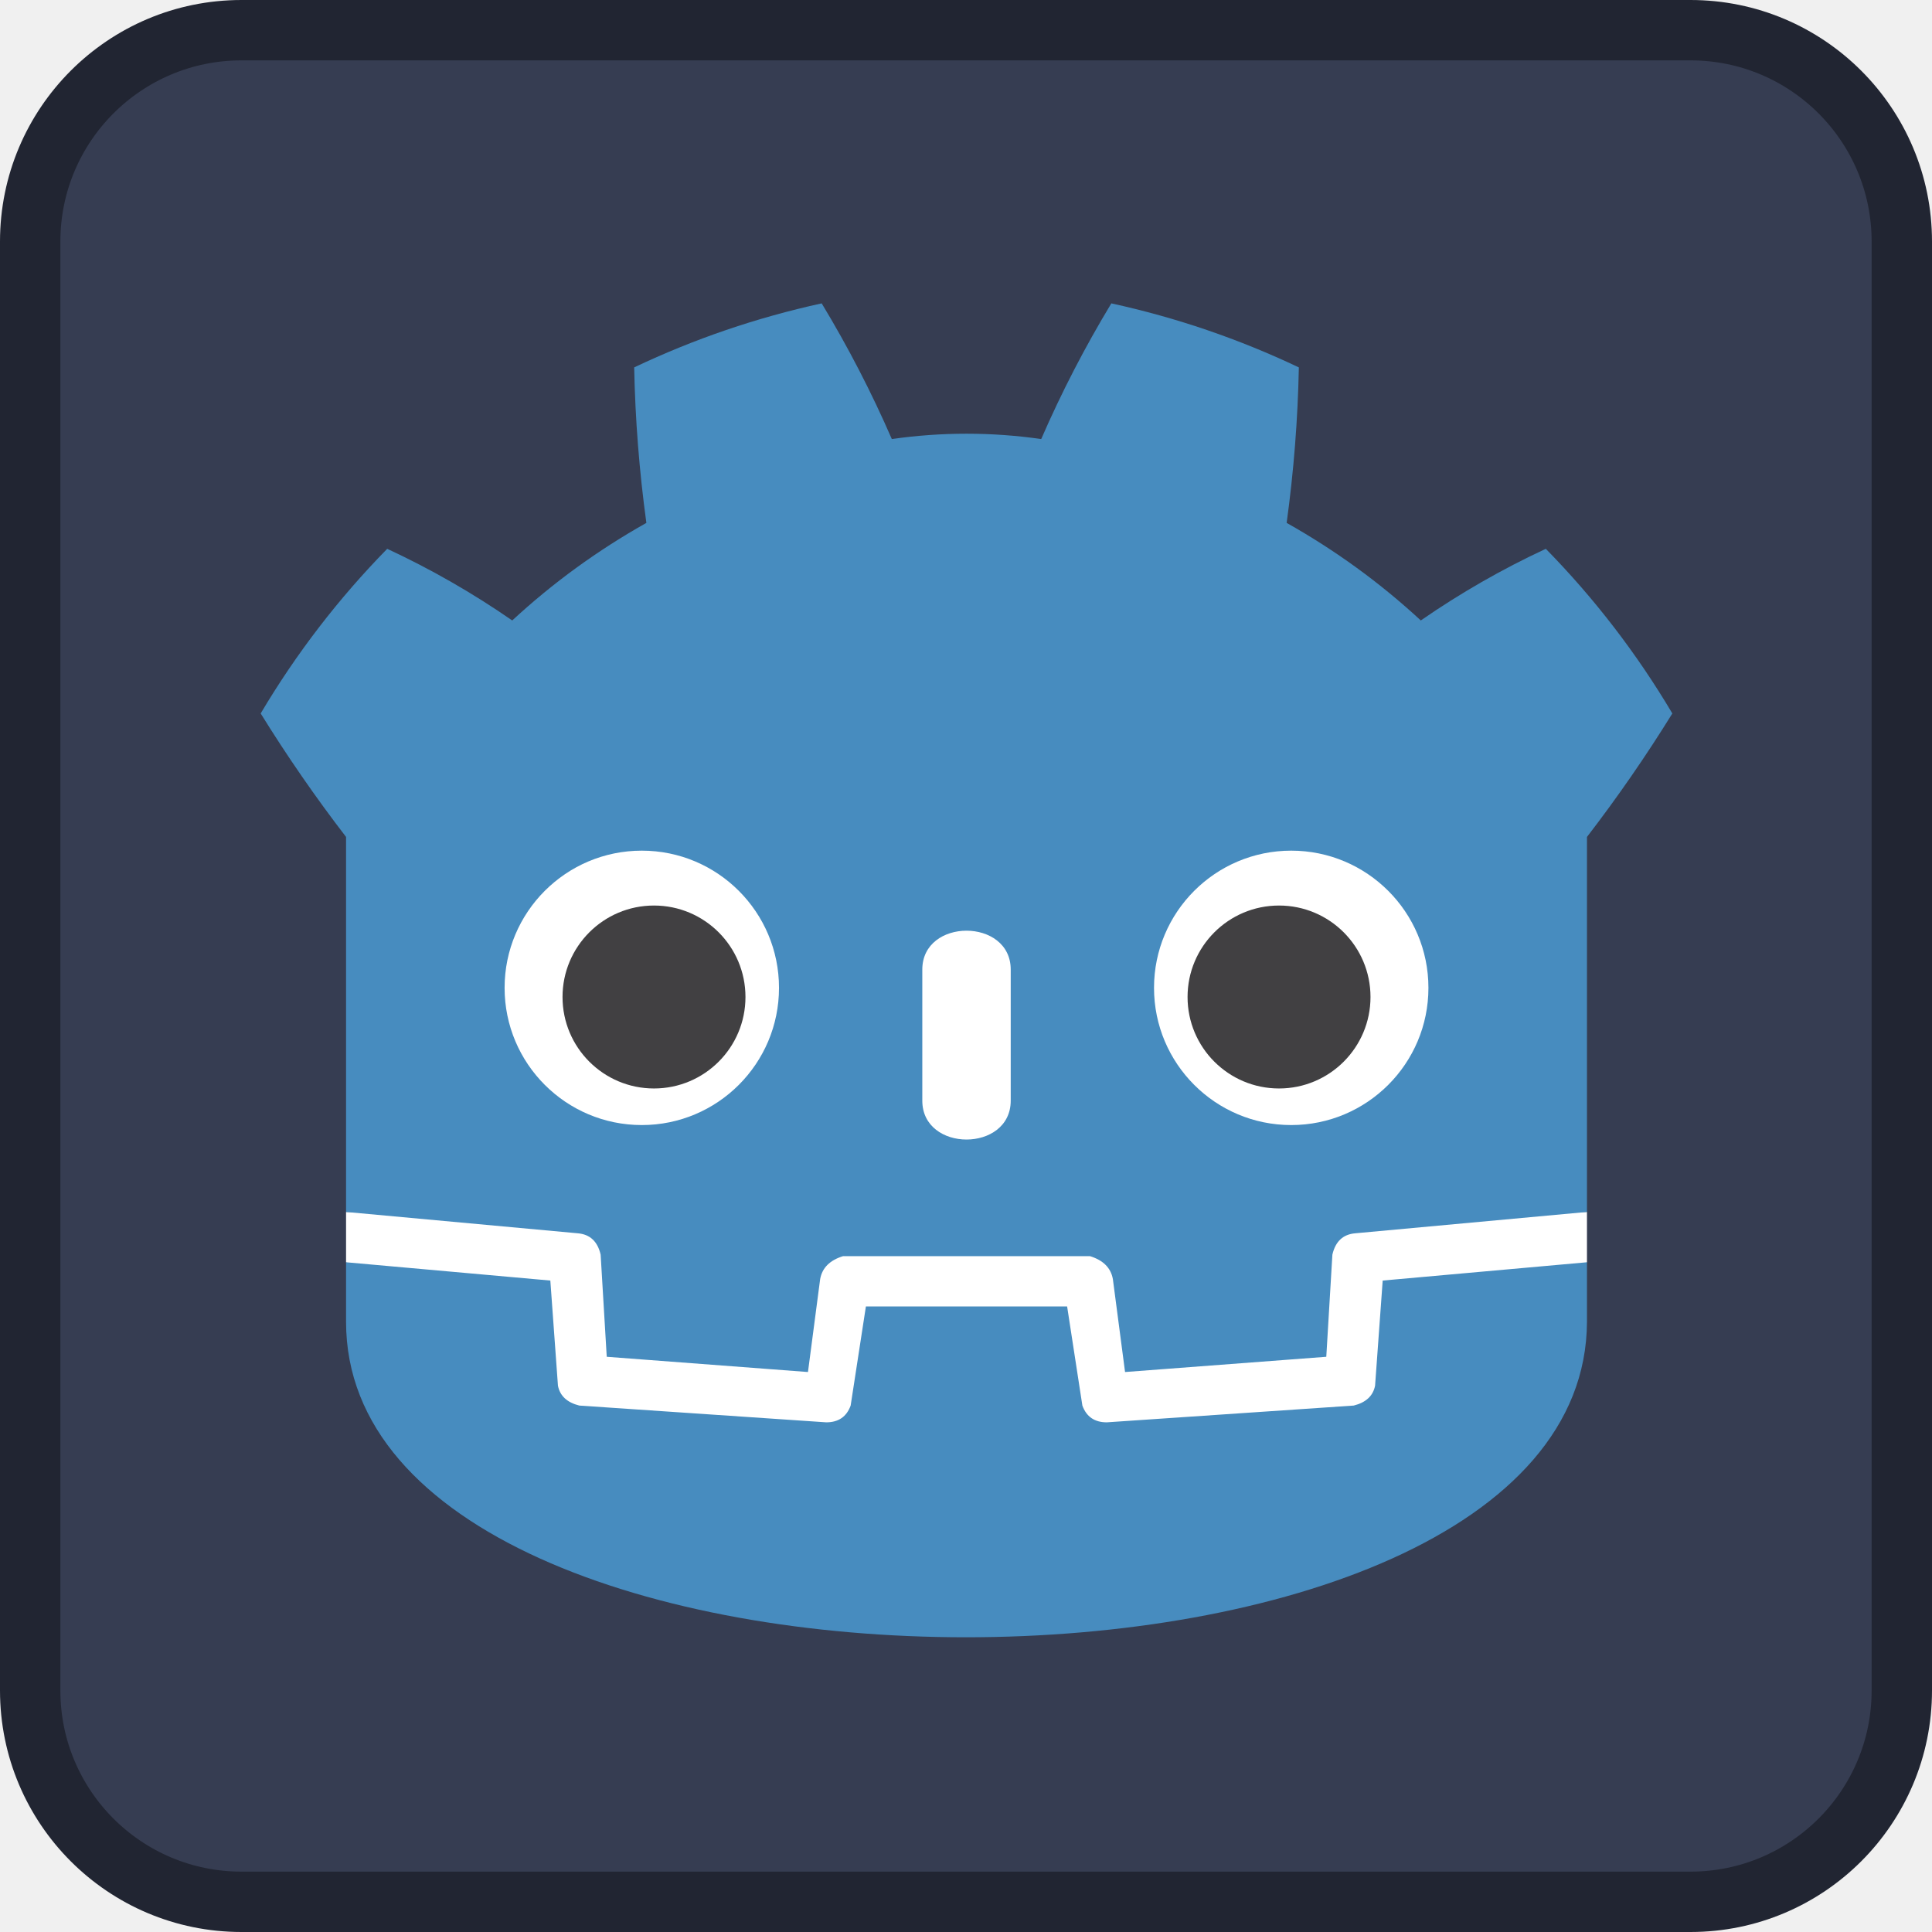
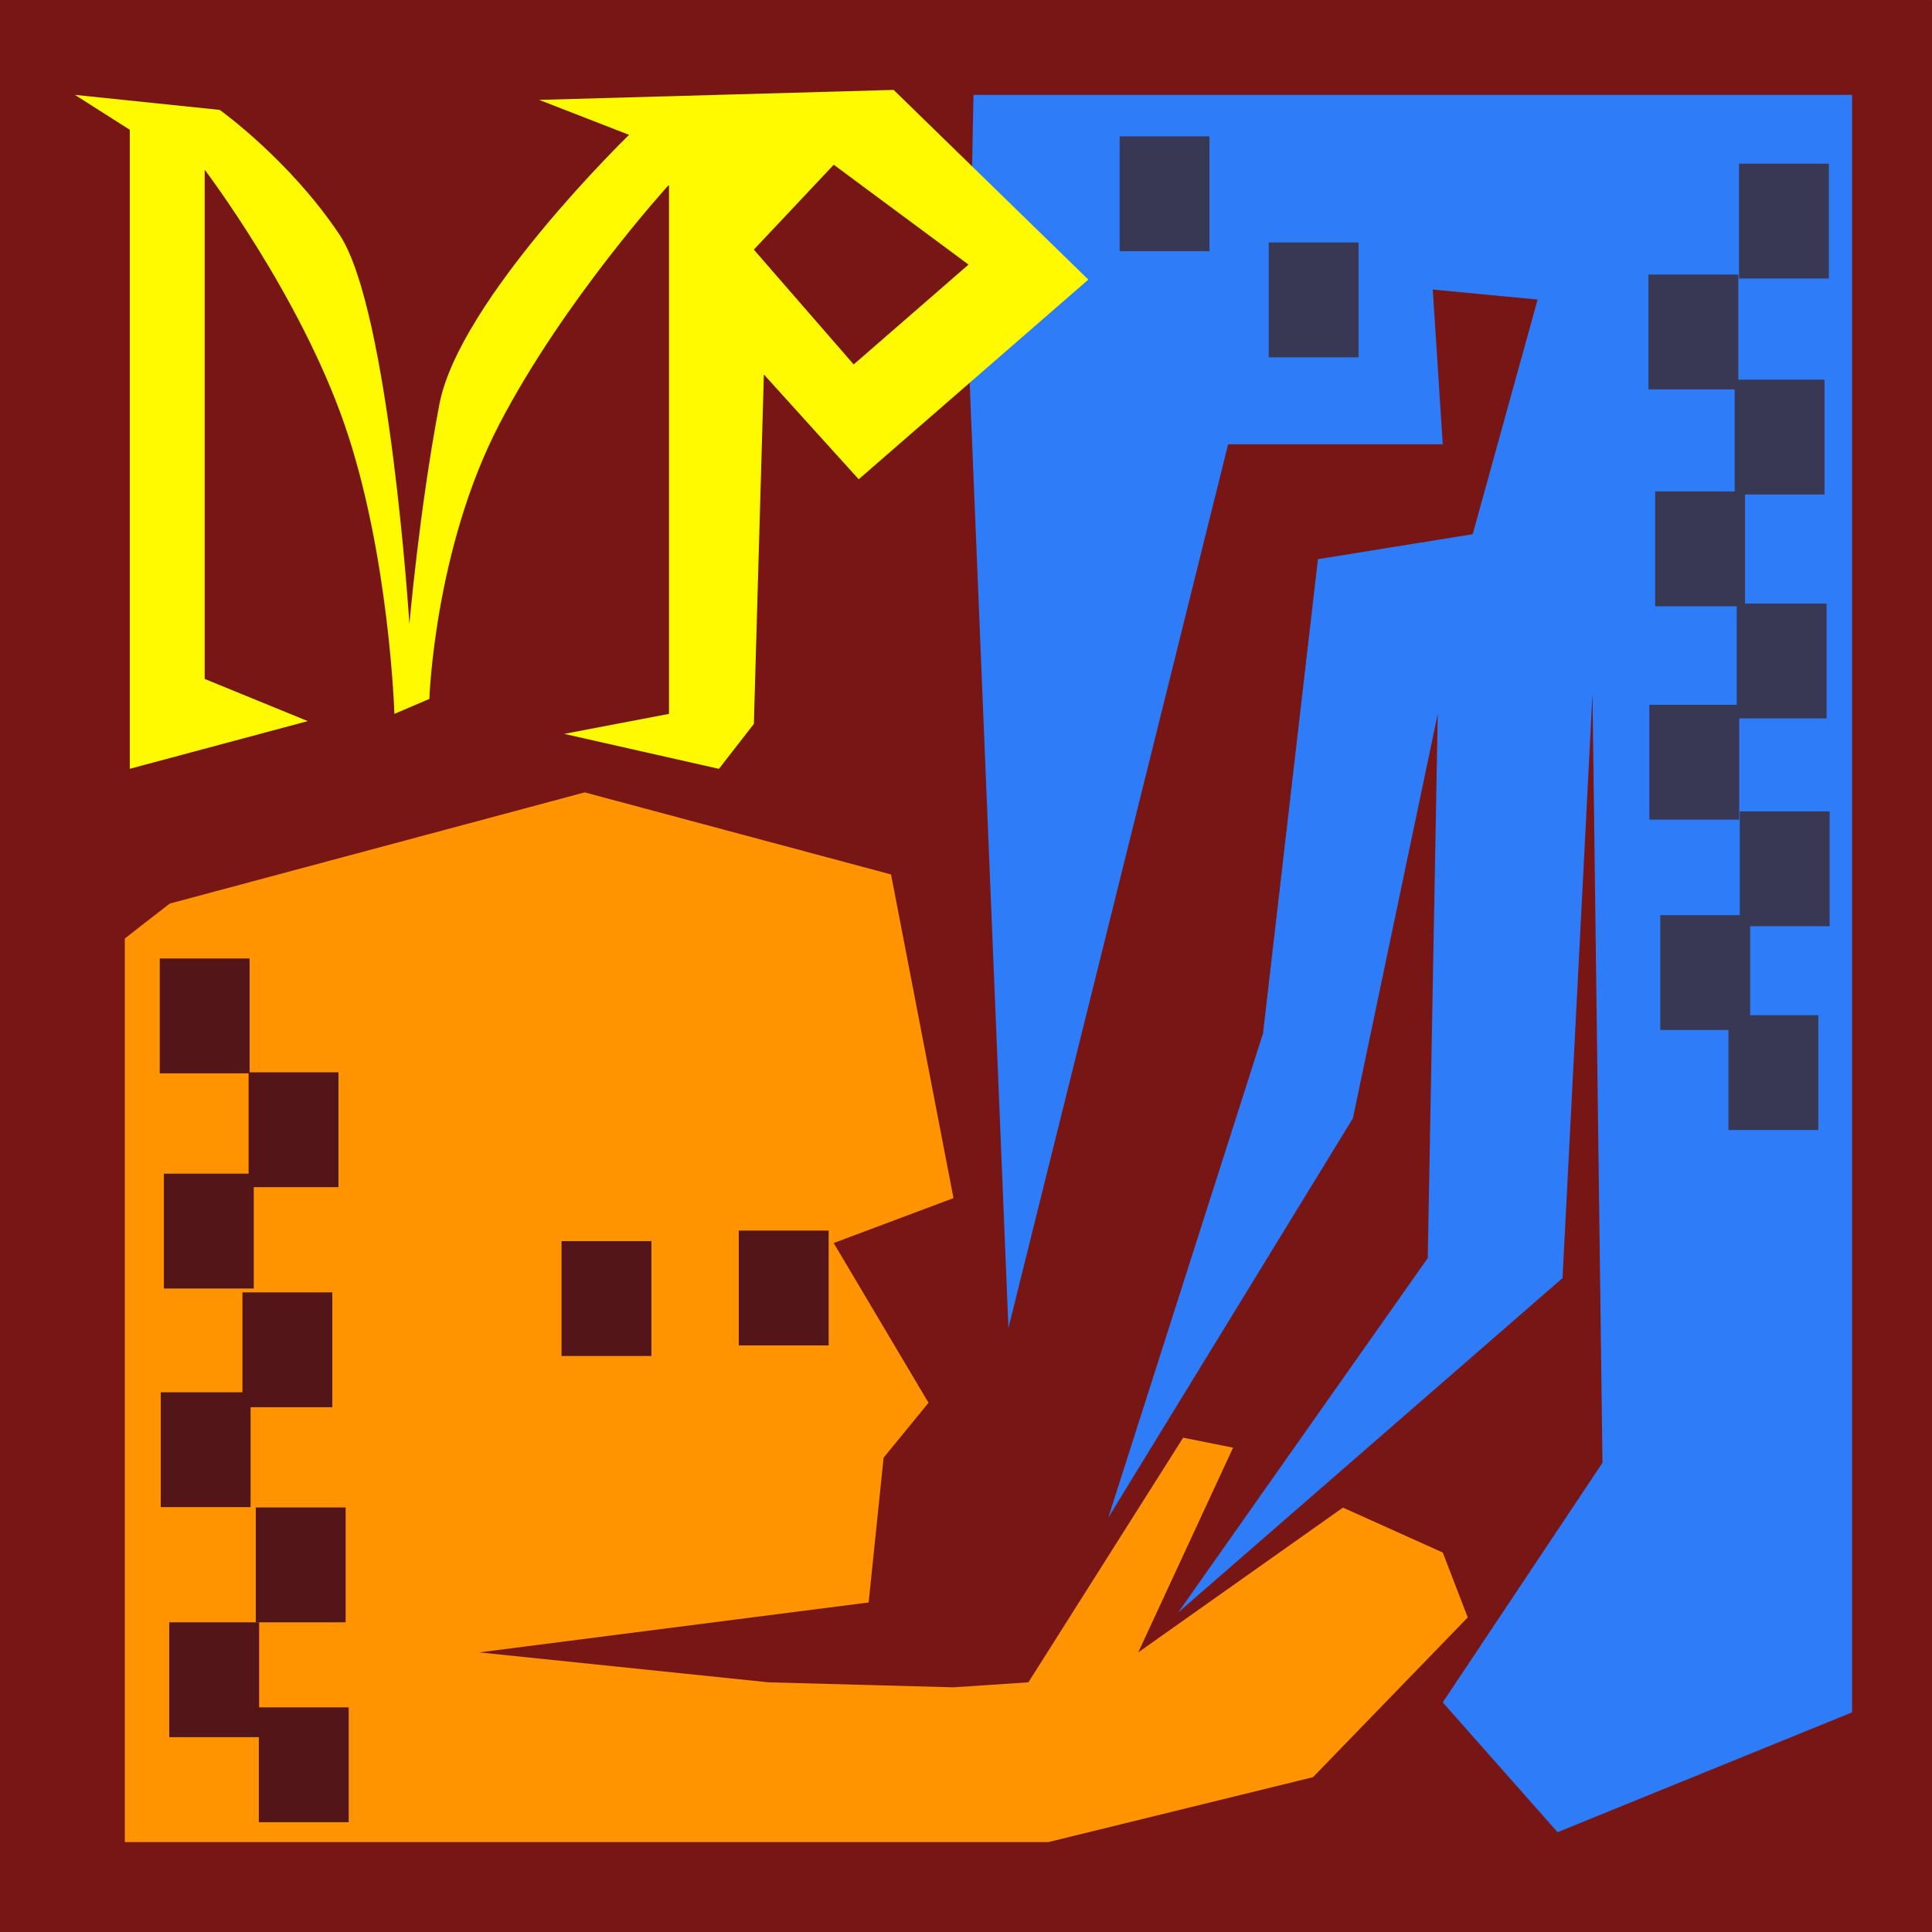
- <svg xmlns="http://www.w3.org/2000/svg" width="128" height="128">
-   <rect width="124" height="124" x="2" y="2" fill="#363d52" stroke="#212532" stroke-width="4" rx="14" />
-   <g fill="#fff" transform="translate(12.322 12.322)scale(.101)">
-     <path d="M105 673v33q407 354 814 0v-33z" />
-     <path fill="#478cbf" d="m105 673 152 14q12 1 15 14l4 67 132 10 8-61q2-11 15-15h162q13 4 15 15l8 61 132-10 4-67q3-13 15-14l152-14V427q30-39 56-81-35-59-83-108-43 20-82 47-40-37-88-64 7-51 8-102-59-28-123-42-26 43-46 89-49-7-98 0-20-46-46-89-64 14-123 42 1 51 8 102-48 27-88 64-39-27-82-47-48 49-83 108 26 42 56 81zm0 33v39c0 276 813 276 814 0v-39l-134 12-5 69q-2 10-14 13l-162 11q-12 0-16-11l-10-65H446l-10 65q-4 11-16 11l-162-11q-12-3-14-13l-5-69z" />
-     <path d="M483 600c0 34 58 34 58 0v-86c0-34-58-34-58 0z" />
-     <circle cx="725" cy="526" r="90" />
-     <circle cx="299" cy="526" r="90" />
-   </g>
-   <g fill="#414042" transform="translate(12.322 12.322)scale(.101)">
-     <circle cx="307" cy="532" r="60" />
-     <circle cx="717" cy="532" r="60" />
+ <svg xmlns="http://www.w3.org/2000/svg" width="61.293mm" height="61.293mm" viewBox="0 0 61.293 61.293" version="1.1" id="svg1">
+   <defs id="defs1" />
+   <g id="layer1" transform="translate(-25.65742,-14.88764)">
+     <rect style="fill:#781515;fill-opacity:1;stroke-width:0.265" id="rect1" width="61.293" height="61.293" x="25.657" y="14.888" />
+     <path style="fill:#2e7cf7;fill-opacity:1;stroke-width:0.265" d="m 56.383,26.133 1.267,30.884 6.969,-28.033 h 6.81 l -0.317,-4.91 3.326,0.317 -2.059,7.444 -4.91,0.792 -1.742,15.046 -4.91,15.363 7.761,-12.67 2.692,-12.829 -0.317,17.263 -7.919,11.245 12.195,-10.611 0.95,-18.53 0.317,24.39 -5.068,7.602 3.643,4.118 9.344,-3.801 V 17.897 H 56.541 Z" id="path1" />
+     <path style="fill:#ff9300;fill-opacity:1;stroke-width:0.265" d="m 31.042,43.554 13.165,-3.528 9.719,2.604 1.981,10.268 -3.801,1.425 3.009,5.068 -1.425,1.742 -0.475,4.593 -12.354,1.584 9.186,0.95 5.86,0.158 2.376,-0.158 4.91,-7.761 1.584,0.317 -3.009,6.494 6.494,-4.593 3.168,1.425 0.792,2.059 -4.91,5.068 -8.394,2.059 H 29.617 v -28.667 z" id="path2" />
+     <path style="fill:#fffa00;fill-opacity:1;stroke-width:0.265" d="m 29.775,19.005 v 20.273 l 5.647,-1.513 -3.271,-1.338 V 20.273 c 0,0 3.009,3.959 4.435,8.077 1.425,4.118 1.584,9.186 1.584,9.186 l 1.109,-0.475 c 0,0 0.158,-4.751 2.217,-8.711 2.059,-3.959 5.385,-7.602 5.385,-7.602 v 16.788 l -3.326,0.634 4.91,1.109 1.109,-1.425 0.317,-11.087 3.009,3.326 7.285,-6.335 -6.177,-6.018 -11.245,0.317 2.851,1.109 c 0,0 -5.385,5.227 -6.018,8.552 -0.634,3.326 -0.95,6.969 -0.95,6.969 0,0 -0.634,-9.978 -2.217,-12.354 -1.584,-2.376 -3.801,-3.959 -3.801,-3.959 L 28.033,17.897 Z" id="path4" />
+     <path style="fill:#781515;fill-opacity:1;stroke-width:0.265" d="m 49.573,22.807 3.168,3.643 3.643,-3.168 -4.276,-3.168 z" id="path5" />
+     <rect style="fill:#531517;fill-opacity:1;stroke-width:0.265" id="rect5" width="2.851" height="3.643" x="30.726" y="45.296" />
+     <rect style="fill:#531517;fill-opacity:1;stroke-width:0.265" id="rect5-5" width="2.851" height="3.643" x="30.857" y="52.123" />
+     <rect style="fill:#531517;fill-opacity:1;stroke-width:0.265" id="rect5-5-2" width="2.851" height="3.643" x="33.544" y="48.907" />
+     <rect style="fill:#531517;fill-opacity:1;stroke-width:0.265" id="rect5-5-2-2" width="2.851" height="3.643" x="43.472" y="54.263" />
+     <rect style="fill:#531517;fill-opacity:1;stroke-width:0.265" id="rect5-5-2-2-7" width="2.851" height="3.643" x="49.095" y="53.928" />
+     <rect style="fill:#383855;fill-opacity:1;stroke-width:0.265" id="rect5-5-2-2-7-2" width="2.851" height="3.643" x="65.907" y="22.58" />
+     <rect style="fill:#383855;fill-opacity:1;stroke-width:0.265" id="rect5-5-2-2-7-2-9" width="2.851" height="3.643" x="61.178" y="19.214" />
+     <rect style="fill:#383855;fill-opacity:1;stroke-width:0.265" id="rect5-5-2-2-7-2-9-4" width="2.851" height="3.643" x="80.828" y="20.08" />
+     <rect style="fill:#383855;fill-opacity:1;stroke-width:0.265" id="rect5-5-2-2-7-2-9-4-6" width="2.851" height="3.643" x="77.955" y="23.598" />
+     <rect style="fill:#383855;fill-opacity:1;stroke-width:0.265" id="rect5-5-2-2-7-2-9-4-6-3" width="2.851" height="3.643" x="80.69" y="26.932" />
+     <rect style="fill:#383855;fill-opacity:1;stroke-width:0.265" id="rect5-5-2-2-7-2-9-4-6-3-1" width="2.851" height="3.643" x="78.168" y="30.479" />
+     <rect style="fill:#383855;fill-opacity:1;stroke-width:0.265" id="rect5-5-2-2-7-2-9-4-6-3-1-7" width="2.851" height="3.643" x="80.756" y="34.036" />
+     <rect style="fill:#383855;fill-opacity:1;stroke-width:0.265" id="rect5-5-2-2-7-2-9-4-6-3-1-7-9" width="2.851" height="3.643" x="77.983" y="37.247" />
+     <rect style="fill:#383855;fill-opacity:1;stroke-width:0.265" id="rect5-5-2-2-7-2-9-4-6-3-1-7-9-5" width="2.851" height="3.643" x="80.851" y="40.629" />
+     <rect style="fill:#383855;fill-opacity:1;stroke-width:0.265" id="rect5-5-2-2-7-2-9-4-6-3-1-7-9-5-7" width="2.851" height="3.643" x="78.33" y="43.921" />
+     <rect style="fill:#383855;fill-opacity:1;stroke-width:0.265" id="rect5-5-2-2-7-2-9-4-6-3-1-7-9-5-7-0" width="2.851" height="3.643" x="80.493" y="47.094" />
+     <rect style="fill:#531517;fill-opacity:1;stroke-width:0.265" id="rect5-5-2-7" width="2.851" height="3.643" x="33.349" y="55.889" />
+     <rect style="fill:#531517;fill-opacity:1;stroke-width:0.265" id="rect5-5-2-7-6" width="2.851" height="3.643" x="30.757" y="59.058" />
+     <rect style="fill:#531517;fill-opacity:1;stroke-width:0.265" id="rect5-5-2-7-6-6" width="2.851" height="3.643" x="33.772" y="62.712" />
+     <rect style="fill:#531517;fill-opacity:1;stroke-width:0.265" id="rect5-5-2-7-6-6-9" width="2.851" height="3.643" x="31.027" y="66.356" />
+     <rect style="fill:#531517;fill-opacity:1;stroke-width:0.265" id="rect5-5-2-7-6-6-9-3" width="2.851" height="3.643" x="33.869" y="69.054" />
  </g>
</svg>
